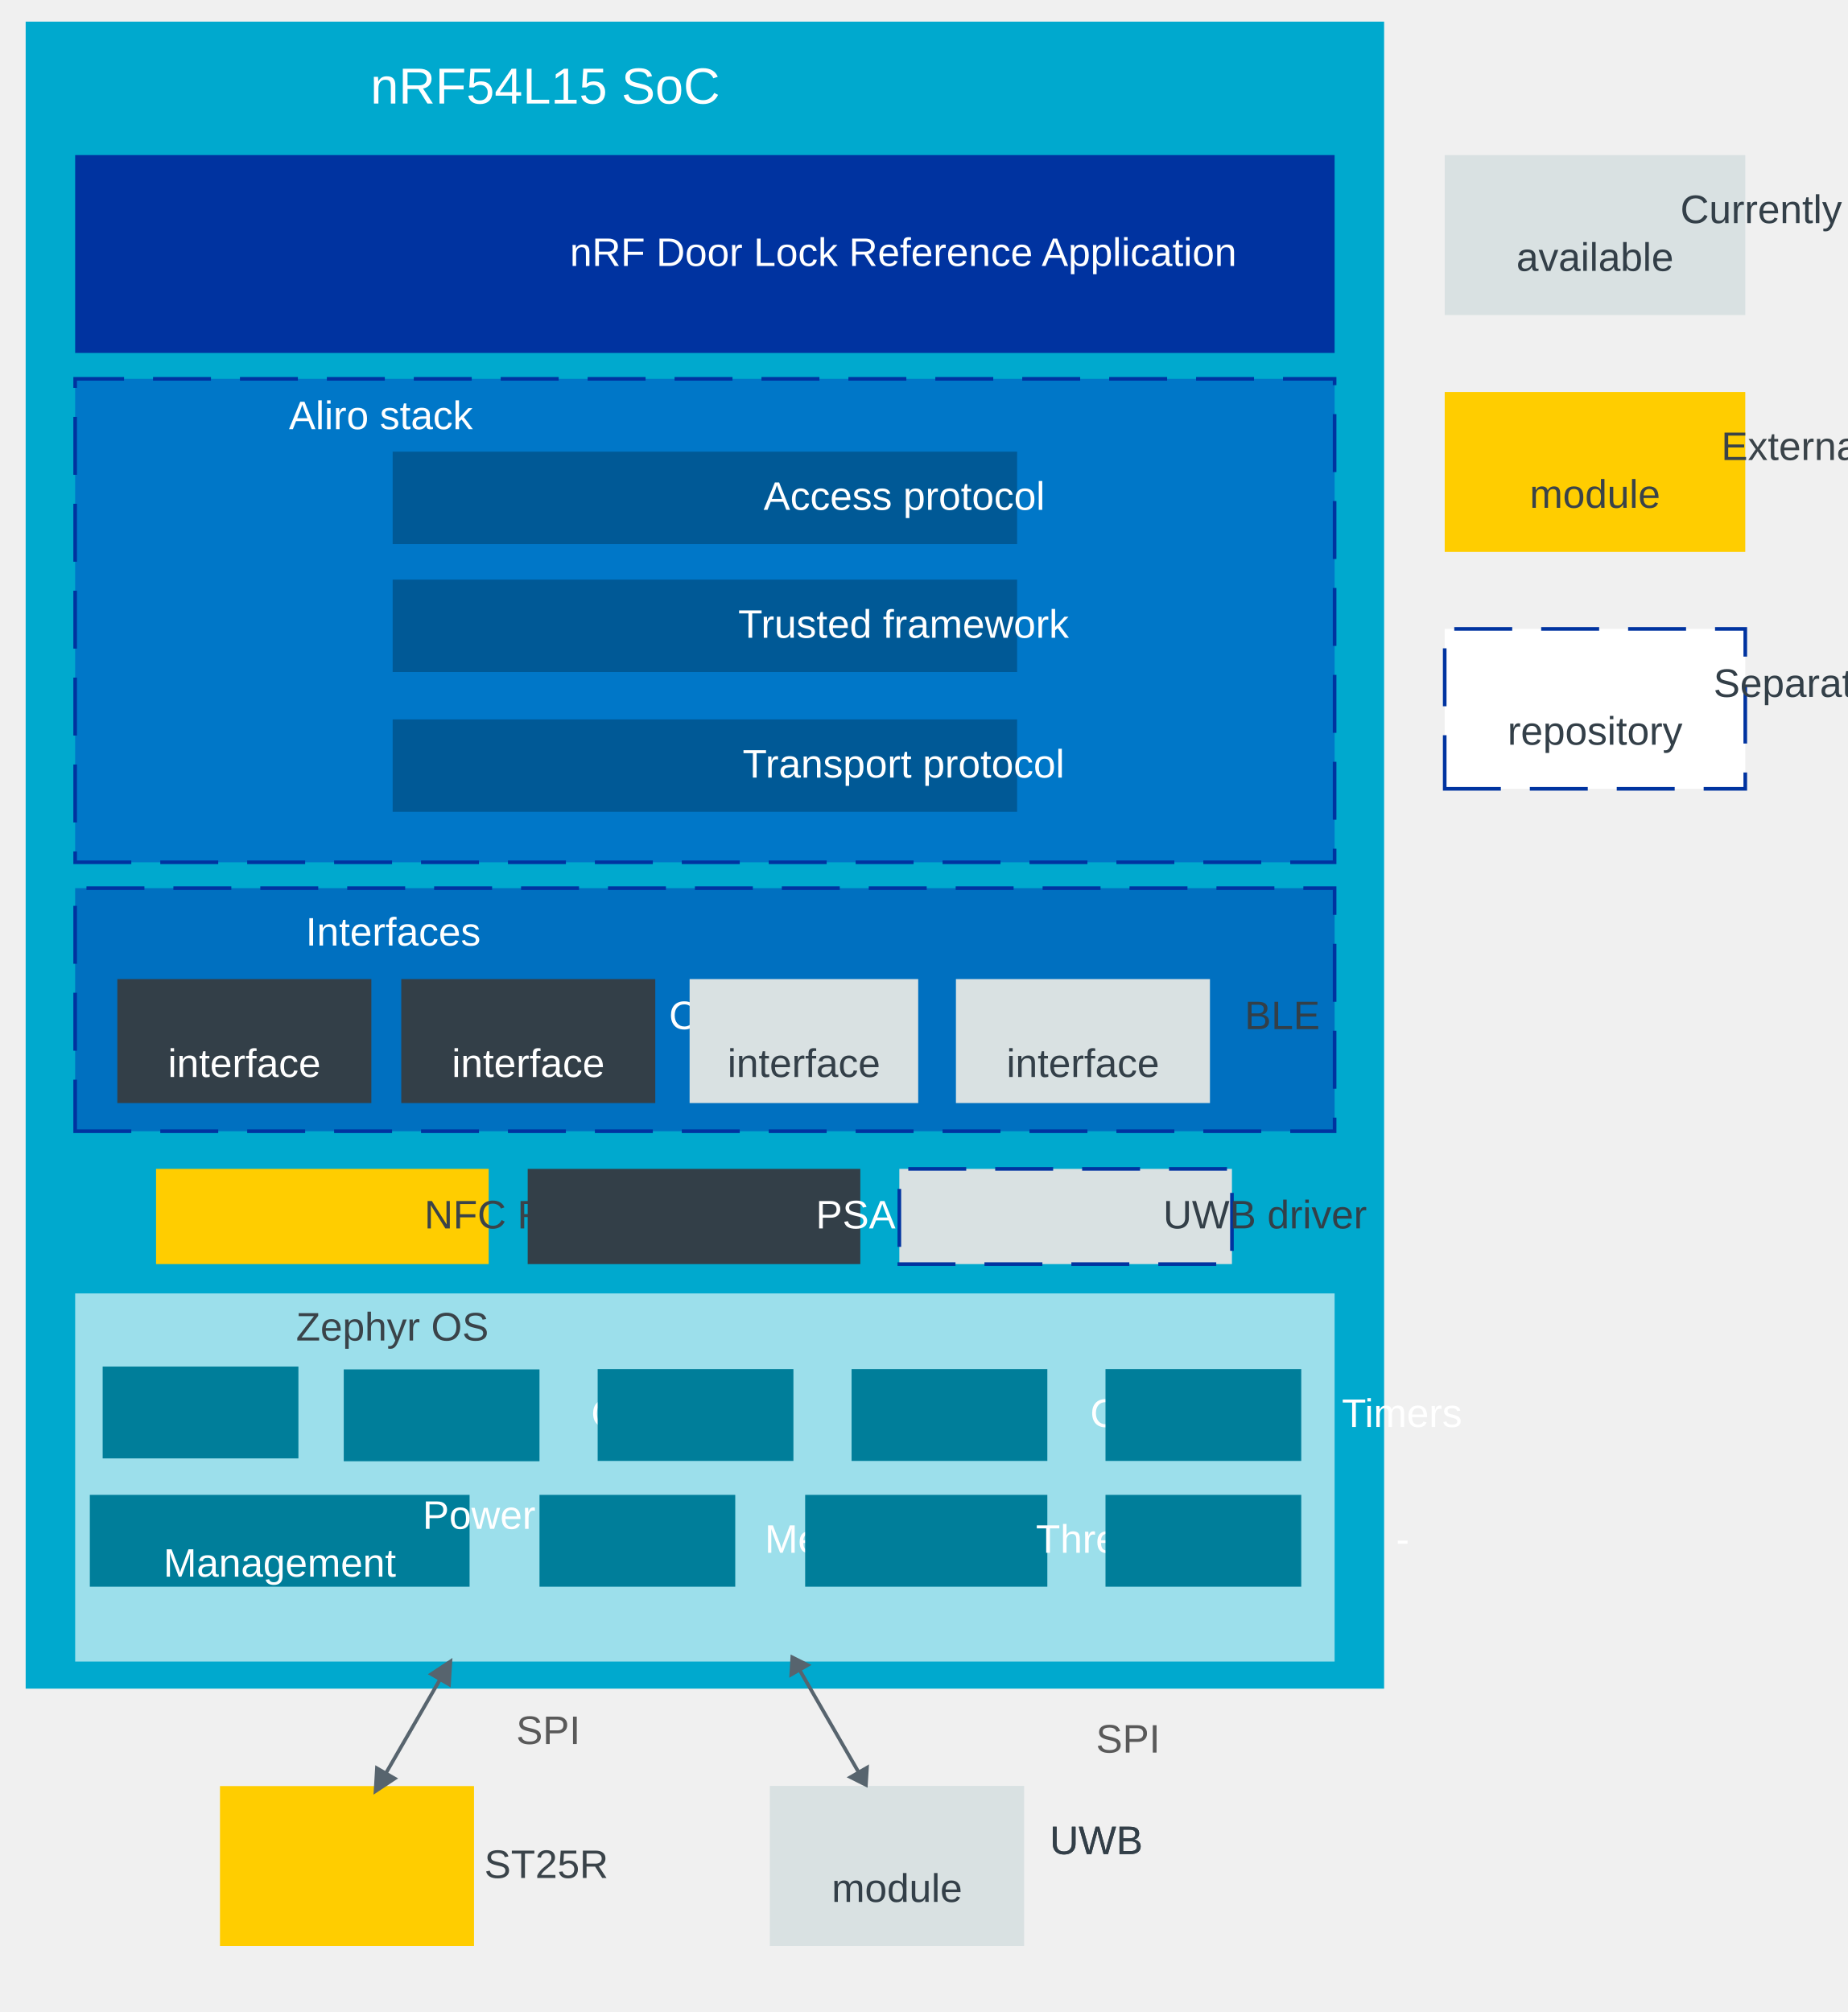
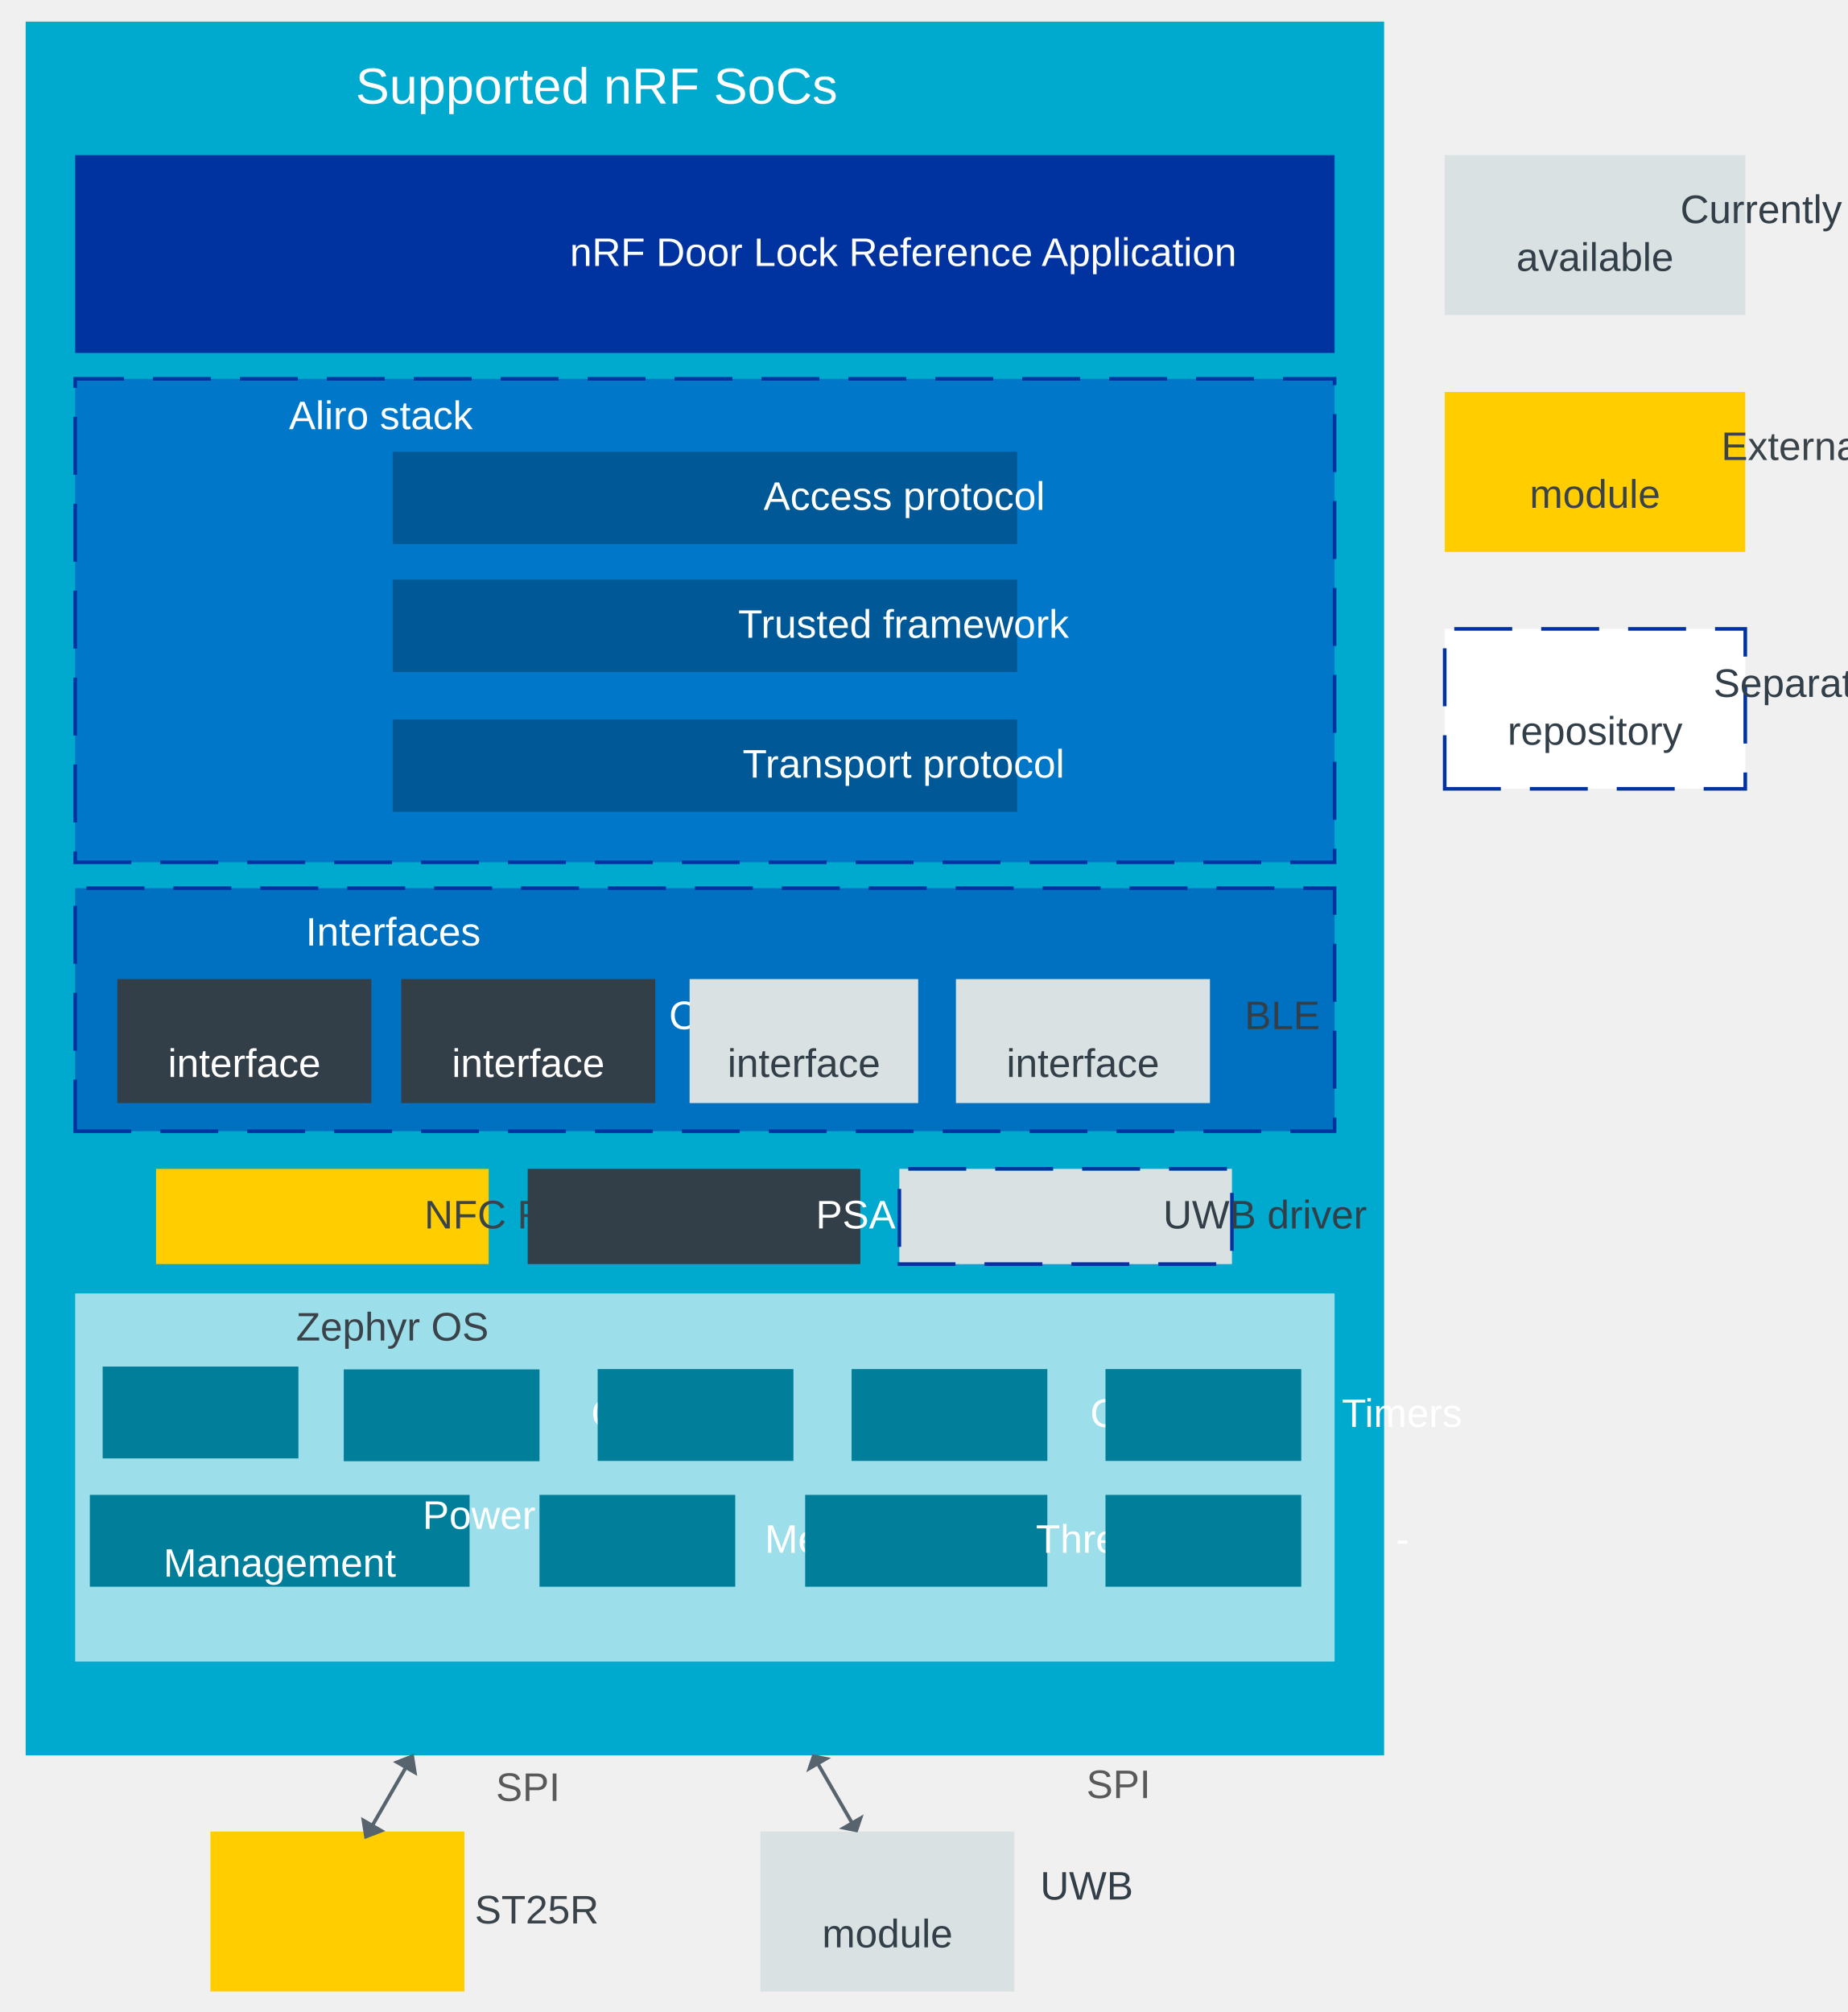
<svg xmlns="http://www.w3.org/2000/svg" xmlns:ns1="http://schemas.microsoft.com/visio/2003/SVGExtensions/" width="7.087in" height="7.717in" viewBox="0 0 510.236 555.591" xml:space="preserve" color-interpolation-filters="sRGB" class="st31">
  <ns1:documentProperties ns1:langID="1033">
    <ns1:userDefs>
      <ns1:ud ns1:nameU="msvNoAutoConnect" ns1:val="VT0(1):26" />
    </ns1:userDefs>
  </ns1:documentProperties>
  <style type="text/css">
	
- 		.st1 {fill:none}
- 		.st2 {stroke:#c8ced3;stroke-dasharray:4,2;stroke-linecap:butt;stroke-width:0.5}
- 		.st3 {fill:#ffffff;stroke:none;stroke-linecap:butt;stroke-width:7.2}
- 		.st4 {fill:#c8ced3;font-family:Arial;font-size:0.917em}
- 		.st5 {fill:#ffffff;stroke:none;stroke-linecap:butt}
- 		.st6 {fill:#00a9ce;stroke:none;stroke-width:1}
- 		.st7 {fill:none;stroke:none;stroke-width:1}
+ 		.st1 {fill:none;stroke:none;stroke-width:1}
+ 		.st2 {fill:none}
+ 		.st3 {stroke:#c8ced3;stroke-dasharray:4,2;stroke-linecap:butt;stroke-width:0.5}
+ 		.st4 {fill:#ffffff;stroke:none;stroke-linecap:butt;stroke-width:7.2}
+ 		.st5 {fill:#c8ced3;font-family:Arial;font-size:0.917em}
+ 		.st6 {fill:#ffffff;stroke:none;stroke-linecap:butt;stroke-width:1}
+ 		.st7 {fill:#00a9ce;stroke:none;stroke-width:1}
		.st8 {fill:#ffffff;font-family:Arial;font-size:1.167em}
		.st9 {fill:#0033a0;stroke:none;stroke-width:1}
		.st10 {fill:#ffffff;font-family:Arial;font-size:0.917em}
- 		.st11 {font-size:1em}
- 		.st12 {fill:#0077c8;stroke:#0033a0;stroke-dasharray:15,9;stroke-width:1}
- 		.st13 {fill:#005996;stroke:none;stroke-width:1}
- 		.st14 {fill:#0070c0;stroke:#0033a0;stroke-dasharray:15,9;stroke-width:1}
- 		.st15 {fill:#feffff;font-family:Arial;font-size:0.917em}
- 		.st16 {fill:#333f48;stroke:none;stroke-width:1}
+ 		.st11 {fill:#0077c8;stroke:#0033a0;stroke-dasharray:15,9;stroke-width:1}
+ 		.st12 {fill:#005996;stroke:none;stroke-width:1}
+ 		.st13 {fill:#0070c0;stroke:#0033a0;stroke-dasharray:15,9;stroke-width:1}
+ 		.st14 {fill:#feffff;font-family:Arial;font-size:0.917em}
+ 		.st15 {fill:#333f48;stroke:none;stroke-width:1}
+ 		.st16 {font-size:1em}
		.st17 {fill:#d9e1e2;stroke:none;stroke-width:1}
		.st18 {fill:#333f48;font-family:Arial;font-size:0.917em}
		.st19 {fill:#ffcd00;stroke:none;stroke-width:1}
		.st20 {fill:#3a4349;font-family:Arial;font-size:0.917em}
		.st21 {fill:#d9e1e2;stroke:#0033a0;stroke-dasharray:15,9;stroke-width:1}
		.st22 {fill:#9cdfeb;stroke:none;stroke-width:1}
		.st23 {fill:#007e9a;stroke:none;stroke-width:1}
		.st24 {fill:#ffffff;font-family:Arial;font-size:1em}
		.st25 {fill:#ffffff;stroke:#0033a0;stroke-dasharray:15,9;stroke-width:1}
		.st26 {fill:#eaf6f9;stroke:#eaf6f9;stroke-width:1}
		.st27 {fill:#595959;font-family:Arial;font-size:0.917em}
		.st28 {fill:#57646e;stroke:none;stroke-width:1}
		.st29 {fill:none;stroke:#57646e;stroke-linecap:butt;stroke-width:1}
		.st30 {stroke:#57646e;stroke-linecap:butt;stroke-width:1}
		.st31 {fill:none;fill-rule:evenodd;font-size:12px;overflow:visible;stroke-linecap:square;stroke-miterlimit:3}
	
	</style>
  <g ns1:mID="0" ns1:index="1" ns1:groupContext="foregroundPage">
    <ns1:userDefs>
      <ns1:ud ns1:nameU="msvThemeOrder" ns1:val="VT0(0):26" />
    </ns1:userDefs>
    <ns1:pageProperties ns1:drawingScale="0.0393701" ns1:pageScale="0.0393701" ns1:drawingUnits="24" ns1:shadowOffsetX="8.50394" ns1:shadowOffsetY="-8.50394" />
    <ns1:layer ns1:name="Connector" ns1:index="0" />
    <ns1:layer ns1:name="Guides" ns1:index="1" ns1:print="false" ns1:snap="false" ns1:glue="false" ns1:lock="true" />
    <ns1:layer ns1:name="Diagram" ns1:index="2" />
-     <g id="shape1-1" ns1:mID="1" ns1:groupContext="shape" ns1:layerMember="1" transform="translate(545.245,-7.51181) rotate(90)">
+     <g id="group1-1" transform="translate(538.644,-7.51181) rotate(90)" ns1:mID="1" ns1:groupContext="group">
+       <ns1:userDefs />
+       <g id="shape2-2" ns1:mID="2" ns1:groupContext="shape" ns1:layerMember="1" transform="translate(6.39488E-14,-6.6032)">
+         <path d="M0 555.59 L566.93 555.59 L0 555.59 Z" class="st1" />
+       </g>
+       <g id="group3-4" transform="translate(6.39488E-14,-6.6032)" ns1:mID="3" ns1:groupContext="group">
+         <g id="shape4-5" ns1:mID="4" ns1:groupContext="shape" ns1:layerMember="1">
+           <path d="M0 555.59 L566.93 555.59 L0 555.59 Z" class="st1" />
+         </g>
+         <g id="shape5-7" ns1:mID="5" ns1:groupContext="shape" ns1:layerMember="1">
+           <path d="M0 555.59 L566.93 555.59 L0 555.59 Z" class="st2" />
+           <path d="M0 555.59 L566.93 555.59" class="st3" />
+         </g>
+       </g>
+       <g id="shape6-10" ns1:mID="6" ns1:groupContext="shape" ns1:layerMember="1" transform="translate(255.033,0)">
+         <rect x="0" y="542.391" width="56.864" height="13.2" class="st4" />
+       </g>
+       <g id="shape1-12" ns1:mID="1" ns1:groupContext="groupContent">
+         <ns1:textBlock ns1:margins="rect(4,4,4,4)" ns1:tabSpace="42.5197" />
+         <ns1:textRect cx="283.465" cy="548.991" width="566.93" height="0" />
+         <text x="255.03" y="552.29" class="st5" ns1:langID="1033">
+           <ns1:paragraph ns1:horizAlign="1" />
+           <ns1:tabList />Max 750 px</text>
+       </g>
+     </g>
+     <g id="group7-14" transform="translate(-10.3465,-556.502)" ns1:mID="7" ns1:groupContext="group">
+       <ns1:userDefs />
+       <g id="shape8-15" ns1:mID="8" ns1:groupContext="shape" ns1:layerMember="1" transform="translate(0,-6.6032)">
+         <path d="M0 555.59 L524.41 555.59 L0 555.59 Z" class="st1" />
+       </g>
+       <g id="group9-17" transform="translate(0,-6.6032)" ns1:mID="9" ns1:groupContext="group">
+         <g id="shape10-18" ns1:mID="10" ns1:groupContext="shape" ns1:layerMember="1">
+           <path d="M0 555.59 L524.41 555.59 L0 555.59 Z" class="st1" />
+         </g>
+         <g id="shape11-20" ns1:mID="11" ns1:groupContext="shape" ns1:layerMember="1">
+           <path d="M0 555.59 L524.41 555.59 L0 555.59 Z" class="st2" />
+           <path d="M0 555.59 L524.41 555.59" class="st3" />
+         </g>
+       </g>
+       <g id="shape12-23" ns1:mID="12" ns1:groupContext="shape" ns1:layerMember="1" transform="translate(233.773,0)">
+         <rect x="0" y="542.391" width="56.864" height="13.2" class="st6" />
+       </g>
+       <g id="shape7-25" ns1:mID="7" ns1:groupContext="groupContent">
+         <ns1:textBlock ns1:margins="rect(4,4,4,4)" ns1:tabSpace="42.5197" />
+         <ns1:textRect cx="262.205" cy="548.991" width="524.41" height="0" />
+         <text x="233.77" y="552.29" class="st5" ns1:langID="1033">
+           <ns1:paragraph ns1:horizAlign="1" />
+           <ns1:tabList />Max 700 px</text>
+       </g>
+     </g>
+     <g id="group13-27" transform="translate(1069.65,-7.51181) rotate(90)" ns1:mID="13" ns1:groupContext="group">
+       <g id="shape14-28" ns1:mID="14" ns1:groupContext="shape" ns1:layerMember="1">
+         <path d="M0 555.59 L566.93 555.59 L0 555.59 Z" class="st1" />
+       </g>
+       <g id="group15-30" ns1:mID="15" ns1:groupContext="group">
+         <g id="shape16-31" ns1:mID="16" ns1:groupContext="shape" ns1:layerMember="1">
+           <path d="M0 555.59 L566.93 555.59 L0 555.59 Z" class="st1" />
+         </g>
+         <g id="shape17-33" ns1:mID="17" ns1:groupContext="shape" ns1:layerMember="1">
+           <path d="M0 555.59 L566.93 555.59 L0 555.59 Z" class="st2" />
+           <path d="M0 555.59 L566.93 555.59" class="st3" />
+         </g>
+       </g>
+     </g>
+     <g id="group18-36" transform="translate(-10.3465,3.82378)" ns1:mID="18" ns1:groupContext="group">
+       <g id="shape19-37" ns1:mID="19" ns1:groupContext="shape" ns1:layerMember="1">
+         <path d="M0 555.59 L524.41 555.59 L0 555.59 Z" class="st1" />
+       </g>
+       <g id="group20-39" ns1:mID="20" ns1:groupContext="group">
+         <g id="shape21-40" ns1:mID="21" ns1:groupContext="shape" ns1:layerMember="1">
+           <path d="M0 555.59 L524.41 555.59 L0 555.59 Z" class="st1" />
+         </g>
+         <g id="shape22-42" ns1:mID="22" ns1:groupContext="shape" ns1:layerMember="1">
+           <path d="M0 555.59 L524.41 555.59 L0 555.59 Z" class="st2" />
+           <path d="M0 555.59 L524.41 555.59" class="st3" />
+         </g>
+       </g>
+     </g>
+     <g id="shape23-45" ns1:mID="23" ns1:groupContext="shape" transform="translate(7.08664,-70.866)">
+       <rect x="0" y="76.839" width="375.084" height="478.752" class="st7" />
+     </g>
+     <g id="shape24-47" ns1:mID="24" ns1:groupContext="shape" transform="translate(14.1732,-512.767)">
      <ns1:userDefs />
      <ns1:textBlock ns1:margins="rect(4,4,4,4)" ns1:tabSpace="42.5197" />
-       <ns1:textRect cx="283.465" cy="555.592" width="566.93" height="0" />
-       <path d="M0 555.59 L566.93 555.59 L0 555.59 Z" class="st1" />
-       <path d="M0 555.59 L566.93 555.59" class="st2" />
-       <rect ns1:rectContext="textBkgnd" x="255.033" y="548.992" width="56.864" height="13.2" class="st3" />
-       <text x="255.03" y="558.89" class="st4" ns1:langID="1035">
+       <ns1:textRect cx="80.504" cy="537.165" width="161.02" height="36.85" />
+       <rect x="0" y="518.74" width="161.008" height="36.85" class="st1" />
+       <text x="13.97" y="541.37" class="st8" ns1:langID="1033">
        <ns1:paragraph ns1:horizAlign="1" />
-         <ns1:tabList />Max 750 px</text>
-     </g>
-     <g id="shape2-6" ns1:mID="2" ns1:groupContext="shape" ns1:layerMember="1" transform="translate(-10.3465,-563.103)">
-       <ns1:userDefs />
-       <ns1:textBlock ns1:margins="rect(4,4,4,4)" ns1:tabSpace="42.5197" />
-       <ns1:textRect cx="262.205" cy="555.592" width="524.41" height="0" />
-       <path d="M0 555.59 L524.41 555.59 L0 555.59 Z" class="st1" />
-       <path d="M0 555.59 L524.41 555.59" class="st2" />
-       <rect ns1:rectContext="textBkgnd" x="233.773" y="548.992" width="56.864" height="13.2" class="st5" />
-       <text x="233.77" y="558.89" class="st4" ns1:langID="1035">
-         <ns1:paragraph ns1:horizAlign="1" />
-         <ns1:tabList />Max 700 px</text>
-     </g>
-     <g id="shape3-11" ns1:mID="3" ns1:groupContext="shape" ns1:layerMember="1" transform="translate(1069.65,-7.51181) rotate(90)">
-       <path d="M0 555.59 L566.93 555.59 L0 555.59 Z" class="st1" />
-       <path d="M0 555.59 L566.93 555.59" class="st2" />
-     </g>
-     <g id="shape4-14" ns1:mID="4" ns1:groupContext="shape" ns1:layerMember="1" transform="translate(-10.3465,3.82578)">
-       <path d="M0 555.59 L524.41 555.59 L0 555.59 Z" class="st1" />
-       <path d="M0 555.59 L524.41 555.59" class="st2" />
-     </g>
-     <g id="shape5-17" ns1:mID="5" ns1:groupContext="shape" transform="translate(7.08662,-89.2913)">
-       <rect x="0" y="95.264" width="375.084" height="460.327" class="st6" />
-     </g>
-     <g id="shape6-19" ns1:mID="6" ns1:groupContext="shape" transform="translate(14.1732,-512.767)">
-       <ns1:userDefs />
-       <ns1:textBlock ns1:margins="rect(4,4,4,4)" ns1:tabSpace="42.5197" />
-       <ns1:textRect cx="66.331" cy="537.165" width="132.67" height="36.85" />
-       <rect x="0" y="518.74" width="132.661" height="36.85" class="st7" />
-       <text x="18.08" y="541.37" class="st8" ns1:langID="1035">
-         <ns1:paragraph ns1:horizAlign="1" />
-         <ns1:tabList />nRF54L15 SoC</text>
-     </g>
-     <g id="shape7-22" ns1:mID="7" ns1:groupContext="shape" transform="translate(20.7537,-458.128)">
+         <ns1:tabList />Supported nRF SoCs</text>
+     </g>
+     <g id="shape25-50" ns1:mID="25" ns1:groupContext="shape" transform="translate(20.7537,-458.128)">
      <ns1:userDefs />
      <ns1:textBlock ns1:margins="rect(4,4,4,4)" />
      <ns1:textRect cx="173.875" cy="528.271" width="347.76" height="54.64" />
      <rect x="0" y="500.951" width="347.75" height="54.64" class="st9" />
-       <text x="81.55" y="531.57" class="st10" ns1:langID="1045">
-         <ns1:paragraph ns1:horizAlign="1" ns1:bulletSize="0.166667" />
-         <ns1:tabList />nRF <tspan class="st11" ns1:langID="1035">Door </tspan>L<tspan class="st11" ns1:langID="1035">ock </tspan>Reference A<tspan class="st11" ns1:langID="1035">pplication</tspan>
-       </text>
-     </g>
-     <g id="shape8-28" ns1:mID="8" ns1:groupContext="shape" transform="translate(20.7537,-317.481)">
+       <text x="81.55" y="531.57" class="st10" ns1:langID="1033">
+         <ns1:paragraph ns1:horizAlign="1" ns1:bulletSize="0.166667" />
+         <ns1:tabList />nRF Door Lock Reference Application</text>
+     </g>
+     <g id="shape26-53" ns1:mID="26" ns1:groupContext="shape" transform="translate(20.7537,-317.483)">
      <ns1:userDefs />
      <ns1:textBlock ns1:margins="rect(4,4,4,4)" ns1:verticalAlign="0" />
-       <ns1:textRect cx="173.875" cy="488.839" width="347.76" height="133.504" />
-       <path d="M0 555.59 L347.75 555.59 L347.75 422.09 L0 422.09 L0 555.59 Z" class="st12" />
-       <text x="4" y="435.99" class="st10" ns1:langID="1035">
+       <ns1:textRect cx="173.875" cy="488.841" width="347.76" height="133.504" />
+       <path d="M0 555.59 L347.75 555.59 L347.75 422.09 L0 422.09 L0 555.59 Z" class="st11" />
+       <text x="4" y="435.99" class="st10" ns1:langID="1033">
        <ns1:paragraph ns1:bulletSize="0.166667" />
        <ns1:tabList />Aliro stack</text>
    </g>
-     <g id="shape9-31" ns1:mID="9" ns1:groupContext="shape" transform="translate(108.421,-405.354)">
+     <g id="shape27-56" ns1:mID="27" ns1:groupContext="shape" transform="translate(108.421,-405.354)">
      <ns1:userDefs />
      <ns1:textBlock ns1:margins="rect(4,4,4,4)" />
      <ns1:textRect cx="86.208" cy="542.835" width="172.42" height="25.512" />
-       <rect x="0" y="530.079" width="172.415" height="25.512" class="st13" />
-       <text x="47.39" y="546.14" class="st10" ns1:langID="1035">
+       <rect x="0" y="530.079" width="172.415" height="25.512" class="st12" />
+       <text x="47.39" y="546.14" class="st10" ns1:langID="1033">
        <ns1:paragraph ns1:horizAlign="1" ns1:bulletSize="0.166667" />
        <ns1:tabList />Access protocol</text>
    </g>
-     <g id="shape10-34" ns1:mID="10" ns1:groupContext="shape" transform="translate(108.421,-370.023)">
+     <g id="shape28-59" ns1:mID="28" ns1:groupContext="shape" transform="translate(108.421,-370.023)">
      <ns1:userDefs />
      <ns1:textBlock ns1:margins="rect(4,4,4,4)" />
      <ns1:textRect cx="86.208" cy="542.835" width="172.42" height="25.512" />
-       <rect x="0" y="530.079" width="172.415" height="25.512" class="st13" />
-       <text x="40.36" y="546.14" class="st10" ns1:langID="1035">
+       <rect x="0" y="530.079" width="172.415" height="25.512" class="st12" />
+       <text x="40.36" y="546.14" class="st10" ns1:langID="1033">
        <ns1:paragraph ns1:horizAlign="1" ns1:bulletSize="0.166667" />
        <ns1:tabList />Trusted framework</text>
    </g>
-     <g id="shape11-37" ns1:mID="11" ns1:groupContext="shape" transform="translate(108.421,-331.423)">
+     <g id="shape29-62" ns1:mID="29" ns1:groupContext="shape" transform="translate(108.421,-331.423)">
      <ns1:userDefs />
      <ns1:textBlock ns1:margins="rect(4,4,4,4)" />
      <ns1:textRect cx="86.208" cy="542.835" width="172.42" height="25.512" />
-       <rect x="0" y="530.079" width="172.415" height="25.512" class="st13" />
-       <text x="41.58" y="546.14" class="st10" ns1:langID="1035">
+       <rect x="0" y="530.079" width="172.415" height="25.512" class="st12" />
+       <text x="41.58" y="546.14" class="st10" ns1:langID="1033">
        <ns1:paragraph ns1:horizAlign="1" ns1:bulletSize="0.166667" />
        <ns1:tabList />Transport protocol</text>
    </g>
-     <g id="shape12-40" ns1:mID="12" ns1:groupContext="shape" transform="translate(20.7537,-243.214)">
-       <path d="M0 555.59 L347.75 555.59 L347.75 488.47 L0 488.47 L0 555.59 Z" class="st14" />
-     </g>
-     <g id="shape13-42" ns1:mID="13" ns1:groupContext="shape" transform="translate(7.59281,-285.223)">
+     <g id="shape30-65" ns1:mID="30" ns1:groupContext="shape" transform="translate(20.7537,-243.216)">
+       <path d="M0 555.59 L347.75 555.59 L347.75 488.47 L0 488.47 L0 555.59 Z" class="st13" />
+     </g>
+     <g id="shape31-67" ns1:mID="31" ns1:groupContext="shape" transform="translate(7.59283,-285.223)">
      <ns1:userDefs />
      <ns1:textBlock ns1:margins="rect(4,4,4,4)" ns1:tabSpace="42.5197" />
      <ns1:textRect cx="45.921" cy="543.033" width="91.85" height="25.114" />
-       <rect x="0" y="530.476" width="91.843" height="25.114" class="st7" />
-       <text x="21.77" y="546.33" class="st15" ns1:langID="1035">
+       <rect x="0" y="530.476" width="91.843" height="25.114" class="st1" />
+       <text x="21.77" y="546.33" class="st14" ns1:langID="1033">
        <ns1:paragraph ns1:horizAlign="1" />
        <ns1:tabList />Interfaces</text>
    </g>
-     <g id="shape14-45" ns1:mID="14" ns1:groupContext="shape" transform="translate(32.396,-250.993)">
+     <g id="shape32-70" ns1:mID="32" ns1:groupContext="shape" transform="translate(32.396,-250.993)">
      <ns1:userDefs />
      <ns1:textBlock ns1:margins="rect(4,4,4,4)" />
      <ns1:textRect cx="35.069" cy="538.475" width="70.14" height="34.231" />
-       <rect x="0" y="521.36" width="70.137" height="34.231" class="st16" />
-       <text x="23.77" y="535.18" class="st10" ns1:langID="1035">
-         <ns1:paragraph ns1:horizAlign="1" ns1:bulletSize="0.166667" />
-         <ns1:tabList />NFC <tspan x="13.97" dy="1.2em" class="st11">interface</tspan>
-       </text>
-     </g>
-     <g id="shape15-49" ns1:mID="15" ns1:groupContext="shape" transform="translate(110.794,-250.993)">
+       <rect x="0" y="521.36" width="70.137" height="34.231" class="st15" />
+       <text x="23.77" y="535.18" class="st10" ns1:langID="1033">
+         <ns1:paragraph ns1:horizAlign="1" ns1:bulletSize="0.166667" />
+         <ns1:tabList />NFC <tspan x="13.97" dy="1.2em" class="st16">interface</tspan>
+       </text>
+     </g>
+     <g id="shape33-74" ns1:mID="33" ns1:groupContext="shape" transform="translate(110.794,-250.993)">
      <ns1:userDefs />
      <ns1:textBlock ns1:margins="rect(4,4,4,4)" />
      <ns1:textRect cx="35.069" cy="538.475" width="70.14" height="34.231" />
-       <rect x="0" y="521.36" width="70.137" height="34.231" class="st16" />
-       <text x="18.87" y="535.18" class="st10" ns1:langID="1035">
-         <ns1:paragraph ns1:horizAlign="1" ns1:bulletSize="0.166667" />
-         <ns1:tabList />Crypto <tspan x="13.97" dy="1.2em" class="st11">interface</tspan>
-       </text>
-     </g>
-     <g id="shape16-53" ns1:mID="16" ns1:groupContext="shape" transform="translate(190.407,-250.993)">
+       <rect x="0" y="521.36" width="70.137" height="34.231" class="st15" />
+       <text x="18.87" y="535.18" class="st10" ns1:langID="1033">
+         <ns1:paragraph ns1:horizAlign="1" ns1:bulletSize="0.166667" />
+         <ns1:tabList />Crypto <tspan x="13.97" dy="1.2em" class="st16">interface</tspan>
+       </text>
+     </g>
+     <g id="shape34-78" ns1:mID="34" ns1:groupContext="shape" transform="translate(190.407,-250.993)">
      <ns1:userDefs />
      <ns1:textBlock ns1:margins="rect(4,4,4,4)" />
      <ns1:textRect cx="31.561" cy="538.475" width="63.13" height="34.231" />
      <rect x="0" y="521.36" width="63.121" height="34.231" class="st17" />
-       <text x="18.73" y="535.18" class="st18" ns1:langID="1035">
-         <ns1:paragraph ns1:horizAlign="1" ns1:bulletSize="0.166667" />
-         <ns1:tabList />UWB <tspan x="10.47" dy="1.2em" class="st11">interface</tspan>
-       </text>
-     </g>
-     <g id="shape17-57" ns1:mID="17" ns1:groupContext="shape" transform="translate(263.946,-250.993)">
+       <text x="18.73" y="535.18" class="st18" ns1:langID="1033">
+         <ns1:paragraph ns1:horizAlign="1" ns1:bulletSize="0.166667" />
+         <ns1:tabList />UWB <tspan x="10.47" dy="1.2em" class="st16">interface</tspan>
+       </text>
+     </g>
+     <g id="shape35-82" ns1:mID="35" ns1:groupContext="shape" transform="translate(263.946,-250.993)">
      <ns1:userDefs />
      <ns1:textBlock ns1:margins="rect(4,4,4,4)" />
      <ns1:textRect cx="35.069" cy="538.475" width="70.14" height="34.231" />
      <rect x="0" y="521.36" width="70.137" height="34.231" class="st17" />
-       <text x="24.67" y="535.18" class="st18" ns1:langID="1035">
-         <ns1:paragraph ns1:horizAlign="1" ns1:bulletSize="0.166667" />
-         <ns1:tabList />BLE <tspan x="13.97" dy="1.2em" class="st11">interface</tspan>
-       </text>
-     </g>
-     <g id="shape18-61" ns1:mID="18" ns1:groupContext="shape" transform="translate(43.0894,-206.524)">
+       <text x="24.67" y="535.18" class="st18" ns1:langID="1033">
+         <ns1:paragraph ns1:horizAlign="1" ns1:bulletSize="0.166667" />
+         <ns1:tabList />BLE <tspan x="13.97" dy="1.2em" class="st16">interface</tspan>
+       </text>
+     </g>
+     <g id="shape36-86" ns1:mID="36" ns1:groupContext="shape" transform="translate(43.0894,-206.524)">
      <ns1:userDefs />
      <ns1:textBlock ns1:margins="rect(4,4,4,4)" />
      <ns1:textRect cx="45.921" cy="542.444" width="91.85" height="26.294" />
      <rect x="0" y="529.297" width="91.843" height="26.294" class="st19" />
-       <text x="19.03" y="545.74" class="st20" ns1:langID="1035">
+       <text x="19.03" y="545.74" class="st20" ns1:langID="1033">
        <ns1:paragraph ns1:horizAlign="1" ns1:bulletSize="0.166667" />
        <ns1:tabList />NFC RFAL</text>
    </g>
-     <g id="shape19-64" ns1:mID="19" ns1:groupContext="shape" transform="translate(145.704,-206.524)">
+     <g id="shape37-89" ns1:mID="37" ns1:groupContext="shape" transform="translate(145.704,-206.524)">
      <ns1:userDefs />
      <ns1:textBlock ns1:margins="rect(4,4,4,4)" />
      <ns1:textRect cx="45.921" cy="542.444" width="91.85" height="26.294" />
-       <rect x="0" y="529.297" width="91.843" height="26.294" class="st16" />
-       <text x="24.52" y="545.74" class="st10" ns1:langID="1035">
+       <rect x="0" y="529.297" width="91.843" height="26.294" class="st15" />
+       <text x="24.52" y="545.74" class="st10" ns1:langID="1033">
        <ns1:paragraph ns1:horizAlign="1" ns1:bulletSize="0.166667" />
        <ns1:tabList />PSA API</text>
    </g>
-     <g id="shape20-67" ns1:mID="20" ns1:groupContext="shape" transform="translate(248.318,-206.525)">
-       <ns1:userDefs />
-       <ns1:textBlock ns1:margins="rect(4,4,4,4)" />
-       <ns1:textRect cx="45.921" cy="542.444" width="91.85" height="26.294" />
+     <g id="shape38-92" ns1:mID="38" ns1:groupContext="shape" transform="translate(248.318,-206.527)">
+       <ns1:userDefs />
+       <ns1:textBlock ns1:margins="rect(4,4,4,4)" />
+       <ns1:textRect cx="45.921" cy="542.446" width="91.85" height="26.294" />
      <path d="M0 555.59 L91.84 555.59 L91.84 529.3 L0 529.3 L0 555.59 Z" class="st21" />
-       <text x="17.81" y="545.74" class="st18" ns1:langID="1035">
+       <text x="17.81" y="545.75" class="st18" ns1:langID="1033">
        <ns1:paragraph ns1:horizAlign="1" ns1:bulletSize="0.166667" />
        <ns1:tabList />UWB driver</text>
    </g>
-     <g id="shape21-70" ns1:mID="21" ns1:groupContext="shape" transform="translate(20.754,-96.7702)">
+     <g id="shape39-95" ns1:mID="39" ns1:groupContext="shape" transform="translate(20.754,-96.7702)">
      <rect x="0" y="453.936" width="347.75" height="101.655" class="st22" />
    </g>
-     <g id="shape22-72" ns1:mID="22" ns1:groupContext="shape" transform="translate(7.37012,-176.153)">
+     <g id="shape40-97" ns1:mID="40" ns1:groupContext="shape" transform="translate(7.37014,-176.153)">
      <ns1:userDefs />
      <ns1:textBlock ns1:margins="rect(4,4,4,4)" ns1:tabSpace="42.5197" />
      <ns1:textRect cx="45.921" cy="543.033" width="91.85" height="25.114" />
-       <rect x="0" y="530.476" width="91.843" height="25.114" class="st7" />
-       <text x="19.33" y="546.33" class="st20" ns1:langID="1035">
+       <rect x="0" y="530.476" width="91.843" height="25.114" class="st1" />
+       <text x="19.33" y="546.33" class="st20" ns1:langID="1033">
        <ns1:paragraph ns1:horizAlign="1" />
        <ns1:tabList />Zephyr OS</text>
    </g>
-     <g id="shape23-75" ns1:mID="23" ns1:groupContext="shape" transform="translate(28.3465,-152.868)">
-       <ns1:userDefs />
-       <ns1:textBlock ns1:margins="rect(4,4,4,4)" />
-       <ns1:textRect cx="27.025" cy="542.91" width="54.05" height="25.362" />
-       <rect x="0" y="530.229" width="54.049" height="25.362" class="st23" />
-       <text x="17.35" y="546.51" class="st24" ns1:langID="1035">
+     <g id="shape41-100" ns1:mID="41" ns1:groupContext="shape" transform="translate(28.3465,-152.868)">
+       <ns1:userDefs />
+       <ns1:textBlock ns1:margins="rect(4,4,4,4)" />
+       <ns1:textRect cx="27.025" cy="542.91" width="54.05" height="25.362" />
+       <rect x="0" y="530.229" width="54.049" height="25.362" class="st23" />
+       <text x="17.35" y="546.51" class="st24" ns1:langID="1033">
        <ns1:paragraph ns1:horizAlign="1" ns1:bulletSize="0.166667" />
        <ns1:tabList />SPI</text>
    </g>
-     <g id="shape24-78" ns1:mID="24" ns1:groupContext="shape" transform="translate(94.9128,-152.086)">
-       <ns1:userDefs />
-       <ns1:textBlock ns1:margins="rect(4,4,4,4)" />
-       <ns1:textRect cx="27.025" cy="542.91" width="54.05" height="25.362" />
-       <rect x="0" y="530.229" width="54.049" height="25.362" class="st23" />
-       <text x="13.27" y="546.21" class="st10" ns1:langID="1035">
+     <g id="shape42-103" ns1:mID="42" ns1:groupContext="shape" transform="translate(94.9128,-152.086)">
+       <ns1:userDefs />
+       <ns1:textBlock ns1:margins="rect(4,4,4,4)" />
+       <ns1:textRect cx="27.025" cy="542.91" width="54.05" height="25.362" />
+       <rect x="0" y="530.229" width="54.049" height="25.362" class="st23" />
+       <text x="13.27" y="546.21" class="st10" ns1:langID="1033">
        <ns1:paragraph ns1:horizAlign="1" ns1:bulletSize="0.166667" />
        <ns1:tabList />GPIO</text>
    </g>
-     <g id="shape25-81" ns1:mID="25" ns1:groupContext="shape" transform="translate(165.023,-152.173)">
-       <ns1:userDefs />
-       <ns1:textBlock ns1:margins="rect(4,4,4,4)" />
-       <ns1:textRect cx="27.025" cy="542.91" width="54.05" height="25.362" />
-       <rect x="0" y="530.229" width="54.049" height="25.362" class="st23" />
-       <text x="16.63" y="546.21" class="st10" ns1:langID="1035">
+     <g id="shape43-106" ns1:mID="43" ns1:groupContext="shape" transform="translate(165.023,-152.173)">
+       <ns1:userDefs />
+       <ns1:textBlock ns1:margins="rect(4,4,4,4)" />
+       <ns1:textRect cx="27.025" cy="542.91" width="54.05" height="25.362" />
+       <rect x="0" y="530.229" width="54.049" height="25.362" class="st23" />
+       <text x="16.63" y="546.21" class="st10" ns1:langID="1033">
        <ns1:paragraph ns1:horizAlign="1" ns1:bulletSize="0.166667" />
        <ns1:tabList />BLE</text>
    </g>
-     <g id="shape26-84" ns1:mID="26" ns1:groupContext="shape" transform="translate(235.133,-152.173)">
-       <ns1:userDefs />
-       <ns1:textBlock ns1:margins="rect(4,4,4,4)" />
-       <ns1:textRect cx="27.025" cy="542.91" width="54.05" height="25.362" />
-       <rect x="0" y="530.229" width="54.049" height="25.362" class="st23" />
-       <text x="10.83" y="546.21" class="st10" ns1:langID="1035">
+     <g id="shape44-109" ns1:mID="44" ns1:groupContext="shape" transform="translate(235.133,-152.173)">
+       <ns1:userDefs />
+       <ns1:textBlock ns1:margins="rect(4,4,4,4)" />
+       <ns1:textRect cx="27.025" cy="542.91" width="54.05" height="25.362" />
+       <rect x="0" y="530.229" width="54.049" height="25.362" class="st23" />
+       <text x="10.83" y="546.21" class="st10" ns1:langID="1033">
        <ns1:paragraph ns1:horizAlign="1" ns1:bulletSize="0.166667" />
        <ns1:tabList />Crypto</text>
    </g>
-     <g id="shape27-87" ns1:mID="27" ns1:groupContext="shape" transform="translate(305.242,-152.173)">
-       <ns1:userDefs />
-       <ns1:textBlock ns1:margins="rect(4,4,4,4)" />
-       <ns1:textRect cx="27.025" cy="542.91" width="54.05" height="25.362" />
-       <rect x="0" y="530.229" width="54.049" height="25.362" class="st23" />
-       <text x="10.22" y="546.21" class="st10" ns1:langID="1035">
+     <g id="shape45-112" ns1:mID="45" ns1:groupContext="shape" transform="translate(305.242,-152.173)">
+       <ns1:userDefs />
+       <ns1:textBlock ns1:margins="rect(4,4,4,4)" />
+       <ns1:textRect cx="27.025" cy="542.91" width="54.05" height="25.362" />
+       <rect x="0" y="530.229" width="54.049" height="25.362" class="st23" />
+       <text x="10.22" y="546.21" class="st10" ns1:langID="1033">
        <ns1:paragraph ns1:horizAlign="1" ns1:bulletSize="0.166667" />
        <ns1:tabList />Timers</text>
    </g>
-     <g id="shape28-90" ns1:mID="28" ns1:groupContext="shape" transform="translate(24.8031,-117.435)">
+     <g id="shape46-115" ns1:mID="46" ns1:groupContext="shape" transform="translate(24.8031,-117.435)">
      <ns1:userDefs />
      <ns1:textBlock ns1:margins="rect(4,4,4,4)" />
      <ns1:textRect cx="52.428" cy="542.91" width="104.86" height="25.362" />
      <rect x="0" y="530.229" width="104.856" height="25.362" class="st23" />
-       <text x="36.84" y="539.61" class="st10" ns1:langID="1035">
-         <ns1:paragraph ns1:horizAlign="1" ns1:bulletSize="0.166667" />
-         <ns1:tabList />Power <tspan x="20.32" dy="1.2em" class="st11">Management</tspan>
-       </text>
-     </g>
-     <g id="shape29-94" ns1:mID="29" ns1:groupContext="shape" transform="translate(148.963,-117.435)">
-       <ns1:userDefs />
-       <ns1:textBlock ns1:margins="rect(4,4,4,4)" />
-       <ns1:textRect cx="27.025" cy="542.91" width="54.05" height="25.362" />
-       <rect x="0" y="530.229" width="54.049" height="25.362" class="st23" />
-       <text x="7.16" y="546.21" class="st10" ns1:langID="1035">
+       <text x="36.84" y="539.61" class="st10" ns1:langID="1033">
+         <ns1:paragraph ns1:horizAlign="1" ns1:bulletSize="0.166667" />
+         <ns1:tabList />Power <tspan x="20.32" dy="1.2em" class="st16">Management</tspan>
+       </text>
+     </g>
+     <g id="shape47-119" ns1:mID="47" ns1:groupContext="shape" transform="translate(148.963,-117.435)">
+       <ns1:userDefs />
+       <ns1:textBlock ns1:margins="rect(4,4,4,4)" />
+       <ns1:textRect cx="27.025" cy="542.91" width="54.05" height="25.362" />
+       <rect x="0" y="530.229" width="54.049" height="25.362" class="st23" />
+       <text x="7.16" y="546.21" class="st10" ns1:langID="1033">
        <ns1:paragraph ns1:horizAlign="1" ns1:bulletSize="0.166667" />
        <ns1:tabList />Memory</text>
    </g>
-     <g id="shape30-97" ns1:mID="30" ns1:groupContext="shape" transform="translate(222.315,-117.435)">
+     <g id="shape48-122" ns1:mID="48" ns1:groupContext="shape" transform="translate(222.315,-117.435)">
      <ns1:userDefs />
      <ns1:textBlock ns1:margins="rect(4,4,4,4)" />
      <ns1:textRect cx="33.433" cy="542.91" width="66.87" height="25.362" />
      <rect x="0" y="530.229" width="66.867" height="25.362" class="st23" />
-       <text x="8.67" y="546.21" class="st10" ns1:langID="1035">
+       <text x="8.67" y="546.21" class="st10" ns1:langID="1033">
        <ns1:paragraph ns1:horizAlign="1" ns1:bulletSize="0.166667" />
        <ns1:tabList />Threading</text>
    </g>
-     <g id="shape31-100" ns1:mID="31" ns1:groupContext="shape" transform="translate(305.242,-117.435)">
-       <ns1:userDefs />
-       <ns1:textBlock ns1:margins="rect(4,4,4,4)" />
-       <ns1:textRect cx="27.025" cy="542.91" width="54.05" height="25.362" />
-       <rect x="0" y="530.229" width="54.049" height="25.362" class="st23" />
-       <text x="25.19" y="546.21" class="st10" ns1:langID="1035">
+     <g id="shape49-125" ns1:mID="49" ns1:groupContext="shape" transform="translate(305.242,-117.435)">
+       <ns1:userDefs />
+       <ns1:textBlock ns1:margins="rect(4,4,4,4)" />
+       <ns1:textRect cx="27.025" cy="542.91" width="54.05" height="25.362" />
+       <rect x="0" y="530.229" width="54.049" height="25.362" class="st23" />
+       <text x="25.19" y="546.21" class="st10" ns1:langID="1033">
        <ns1:paragraph ns1:horizAlign="1" ns1:bulletSize="0.166667" />
        <ns1:tabList />-</text>
    </g>
-     <g id="shape32-103" ns1:mID="32" ns1:groupContext="shape" transform="translate(60.7424,-18.2228)">
+     <g id="shape50-128" ns1:mID="50" ns1:groupContext="shape" transform="translate(58.0967,-5.66939)">
      <ns1:userDefs />
      <ns1:textBlock ns1:margins="rect(4,4,4,4)" />
      <ns1:textRect cx="35.069" cy="533.51" width="70.14" height="44.161" />
      <rect x="0" y="511.43" width="70.137" height="44.161" class="st19" />
-       <text x="17.95" y="536.81" class="st20" ns1:langID="1035">
+       <text x="17.95" y="536.81" class="st20" ns1:langID="1033">
        <ns1:paragraph ns1:horizAlign="1" ns1:bulletSize="0.166667" />
        <ns1:tabList />ST25R</text>
    </g>
-     <g id="shape33-106" ns1:mID="33" ns1:groupContext="shape" transform="translate(212.598,-18.2228)">
+     <g id="shape51-131" ns1:mID="51" ns1:groupContext="shape" transform="translate(398.903,-468.606)">
+       <ns1:userDefs />
+       <ns1:textBlock ns1:margins="rect(4,4,4,4)" />
+       <ns1:textRect cx="41.493" cy="533.51" width="82.99" height="44.161" />
+       <rect x="0" y="511.43" width="82.987" height="44.161" class="st17" />
+       <text x="10.01" y="530.21" class="st18" ns1:langID="1033">
+         <ns1:paragraph ns1:horizAlign="1" ns1:bulletSize="0.166667" />
+         <ns1:tabList />Currently not <tspan x="19.78" dy="1.2em" class="st16">available</tspan>
+       </text>
+     </g>
+     <g id="shape52-135" ns1:mID="52" ns1:groupContext="shape" transform="translate(398.903,-403.185)">
+       <ns1:userDefs />
+       <ns1:textBlock ns1:margins="rect(4,4,4,4)" />
+       <ns1:textRect cx="41.493" cy="533.51" width="82.99" height="44.161" />
+       <rect x="0" y="511.43" width="82.987" height="44.161" class="st19" />
+       <text x="21.32" y="530.21" class="st20" ns1:langID="1033">
+         <ns1:paragraph ns1:horizAlign="1" ns1:bulletSize="0.166667" />
+         <ns1:tabList />External <tspan x="23.45" dy="1.2em" class="st16">module</tspan>
+       </text>
+     </g>
+     <g id="shape53-139" ns1:mID="53" ns1:groupContext="shape" transform="translate(398.903,-337.768)">
+       <ns1:userDefs />
+       <ns1:textBlock ns1:margins="rect(4,4,4,4)" />
+       <ns1:textRect cx="41.493" cy="533.513" width="82.99" height="44.161" />
+       <path d="M0 555.59 L82.99 555.59 L82.99 511.43 L0 511.43 L0 555.59 Z" class="st25" />
+       <text x="19.17" y="530.21" class="st18" ns1:langID="1033">
+         <ns1:paragraph ns1:horizAlign="1" ns1:bulletSize="0.166667" />
+         <ns1:tabList />Separate <tspan x="17.34" dy="1.2em" class="st16">repository</tspan>
+       </text>
+     </g>
+     <g id="shape54-143" ns1:mID="54" ns1:groupContext="shape" transform="translate(209.952,-5.66939)">
      <ns1:userDefs />
      <ns1:textBlock ns1:margins="rect(4,4,4,4)" />
      <ns1:textRect cx="35.069" cy="533.51" width="70.14" height="44.161" />
      <rect x="0" y="511.43" width="70.137" height="44.161" class="st17" />
-       <text x="22.24" y="530.21" class="st18" ns1:langID="1035">
-         <ns1:paragraph ns1:horizAlign="1" ns1:bulletSize="0.166667" />
-         <ns1:tabList />UWB <tspan x="17.03" dy="1.2em" class="st11">module</tspan>
-       </text>
-     </g>
-     <g id="shape34-110" ns1:mID="34" ns1:groupContext="shape" transform="translate(398.903,-468.606)">
-       <ns1:userDefs />
-       <ns1:textBlock ns1:margins="rect(4,4,4,4)" />
-       <ns1:textRect cx="41.493" cy="533.51" width="82.99" height="44.161" />
-       <rect x="0" y="511.43" width="82.987" height="44.161" class="st17" />
-       <text x="10.01" y="530.21" class="st18" ns1:langID="1035">
-         <ns1:paragraph ns1:horizAlign="1" ns1:bulletSize="0.166667" />
-         <ns1:tabList />Currently not <tspan x="19.78" dy="1.2em" class="st11">available</tspan>
-       </text>
-     </g>
-     <g id="shape35-114" ns1:mID="35" ns1:groupContext="shape" transform="translate(398.903,-403.185)">
-       <ns1:userDefs />
-       <ns1:textBlock ns1:margins="rect(4,4,4,4)" />
-       <ns1:textRect cx="41.493" cy="533.51" width="82.99" height="44.161" />
-       <rect x="0" y="511.43" width="82.987" height="44.161" class="st19" />
-       <text x="21.32" y="530.21" class="st20" ns1:langID="1035">
-         <ns1:paragraph ns1:horizAlign="1" ns1:bulletSize="0.166667" />
-         <ns1:tabList />External <tspan x="23.45" dy="1.2em" class="st11">module</tspan>
-       </text>
-     </g>
-     <g id="shape36-118" ns1:mID="36" ns1:groupContext="shape" transform="translate(398.903,-337.766)">
-       <ns1:userDefs />
-       <ns1:textBlock ns1:margins="rect(4,4,4,4)" />
-       <ns1:textRect cx="41.493" cy="533.511" width="82.99" height="44.161" />
-       <path d="M0 555.59 L82.99 555.59 L82.99 511.43 L0 511.43 L0 555.59 Z" class="st25" />
-       <text x="19.17" y="530.21" class="st18" ns1:langID="1035">
-         <ns1:paragraph ns1:horizAlign="1" ns1:bulletSize="0.166667" />
-         <ns1:tabList />Separate <tspan x="17.34" dy="1.2em" class="st11">repository</tspan>
-       </text>
-     </g>
-     <g id="shape37-122" ns1:mID="37" ns1:groupContext="shape" transform="translate(212.598,-18.2228)">
-       <ns1:userDefs />
-       <ns1:textBlock ns1:margins="rect(4,4,4,4)" />
-       <ns1:textRect cx="35.069" cy="533.51" width="70.14" height="44.161" />
-       <rect x="0" y="511.43" width="70.137" height="44.161" class="st17" />
-       <text x="22.24" y="530.21" class="st18" ns1:langID="1035">
-         <ns1:paragraph ns1:horizAlign="1" ns1:bulletSize="0.166667" />
-         <ns1:tabList />UWB <tspan x="17.03" dy="1.2em" class="st11">module</tspan>
-       </text>
-     </g>
-     <g id="shape38-126" ns1:mID="38" ns1:groupContext="shape" transform="translate(-107.15,-471.97)">
+       <text x="22.24" y="530.21" class="st18" ns1:langID="1033">
+         <ns1:paragraph ns1:horizAlign="1" ns1:bulletSize="0.166667" />
+         <ns1:tabList />UWB <tspan x="17.03" dy="1.2em" class="st16">module</tspan>
+       </text>
+     </g>
+     <g id="shape55-147" ns1:mID="55" ns1:groupContext="shape" transform="translate(-107.15,-471.972)">
      <ns1:userDefs>
        <ns1:ud ns1:nameU="visVersion" ns1:val="VT0(17):26" />
      </ns1:userDefs>
      <path d="M0.93 532.91 L0.93 527.24 L0 541.42 L0.93 555.59 L0.93 549.92 L0.93 555.59 L1.86 541.42 L0.93 527.24 L0.93 532.91        Z" class="st26" />
    </g>
-     <g id="shape39-128" ns1:mID="39" ns1:groupContext="shape" transform="translate(56.6929,-70.8661)">
+     <g id="shape56-149" ns1:mID="56" ns1:groupContext="shape" transform="translate(51.0897,-55.1597)">
      <ns1:userDefs />
      <ns1:textBlock ns1:margins="rect(4,4,4,4)" ns1:tabSpace="42.5197" />
      <ns1:textRect cx="39.652" cy="549.155" width="79.31" height="12.872" />
-       <rect x="0" y="542.719" width="79.304" height="12.872" class="st7" />
-       <text x="30.79" y="552.46" class="st27" ns1:langID="1035">
+       <rect x="0" y="542.719" width="79.304" height="12.872" class="st1" />
+       <text x="30.79" y="552.46" class="st27" ns1:langID="1033">
        <ns1:paragraph ns1:horizAlign="1" />
        <ns1:tabList />SPI</text>
    </g>
-     <g id="shape40-131" ns1:mID="40" ns1:groupContext="shape" transform="translate(229.415,-70.8661)">
+     <g id="shape57-152" ns1:mID="57" ns1:groupContext="shape" transform="translate(226.769,-58.3135)">
      <ns1:userDefs />
      <ns1:textBlock ns1:margins="rect(4,4,4,4)" ns1:tabSpace="42.5197" />
      <ns1:textRect cx="27.025" cy="551.529" width="54.05" height="8.123" />
-       <rect x="0" y="547.468" width="54.049" height="8.123" class="st7" />
-       <text x="18.16" y="554.83" class="st27" ns1:langID="1035">
+       <rect x="0" y="547.468" width="54.049" height="8.123" class="st1" />
+       <text x="18.16" y="554.83" class="st27" ns1:langID="1033">
        <ns1:paragraph ns1:horizAlign="1" />
        <ns1:tabList />SPI</text>
    </g>
-     <g id="group41-134" transform="translate(-239.78,769.358) rotate(-120)" ns1:mID="41" ns1:groupContext="group">
+     <g id="group58-155" transform="translate(-242.427,781.912) rotate(-120)" ns1:mID="58" ns1:groupContext="group">
      <ns1:userDefs>
        <ns1:ud ns1:nameU="Scale" ns1:val="VT0(1):26" />
        <ns1:ud ns1:nameU="AntiScale" ns1:val="VT0(1):26" />
        <ns1:ud ns1:nameU="visVersion" ns1:val="VT0(17):26" />
      </ns1:userDefs>
-       <g id="shape42-135" ns1:mID="42" ns1:groupContext="shape">
-         <path d="M3.98 550.33 L3.98 555.59 L0 552.96 L3.98 550.33 ZM36.7 550.33 L36.7 555.59 L40.68 552.96 L36.7 550.33 Z" class="st28" />
-       </g>
-       <g id="shape43-137" ns1:mID="43" ns1:groupContext="shape">
-         <path d="M3.98 550.33 L3.98 555.59 L0 552.96 L3.98 550.33 Z" class="st29" />
-       </g>
-       <g id="shape44-139" ns1:mID="44" ns1:groupContext="shape" transform="translate(36.6969,0)">
-         <path d="M0 550.33 L0 555.59 L3.98 552.96 L0 550.33 Z" class="st29" />
-       </g>
-       <g id="shape45-141" ns1:mID="45" ns1:groupContext="shape" transform="translate(3.98376,-2.63091)">
-         <path d="M0 555.59 L32.71 555.59 L0 555.59 Z" class="st1" />
-         <path d="M0 555.59 L32.71 555.59" class="st30" />
-       </g>
-     </g>
-     <g id="group46-144" transform="translate(-375.014,218.227) rotate(-60)" ns1:mID="46" ns1:groupContext="group">
+       <g id="shape59-156" ns1:mID="59" ns1:groupContext="shape">
+         <path d="M2.31 550.33 L2.31 555.59 L0 552.96 L2.31 550.33 ZM21.31 550.33 L21.31 555.59 L23.62 552.96 L21.31 550.33         Z" class="st28" />
+       </g>
+       <g id="shape60-158" ns1:mID="60" ns1:groupContext="shape">
+         <path d="M2.31 550.33 L2.31 555.59 L0 552.96 L2.31 550.33 Z" class="st29" />
+       </g>
+       <g id="shape61-160" ns1:mID="61" ns1:groupContext="shape" transform="translate(21.3078,0)">
+         <path d="M0 550.33 L0 555.59 L2.31 552.96 L0 550.33 Z" class="st29" />
+       </g>
+       <g id="group62-162" transform="translate(2.31314,-2.63091)" ns1:mID="62" ns1:groupContext="group">
+         <g id="shape63-163" ns1:mID="63" ns1:groupContext="shape">
+           <path d="M0 555.59 L19 555.59 L0 555.59 Z" class="st1" />
+         </g>
+         <g id="group64-165" ns1:mID="64" ns1:groupContext="group">
+           <g id="shape65-166" ns1:mID="65" ns1:groupContext="shape">
+             <path d="M0 555.59 L19 555.59 L0 555.59 Z" class="st1" />
+           </g>
+           <g id="shape66-168" ns1:mID="66" ns1:groupContext="shape">
+             <path d="M0 555.59 L19 555.59 L0 555.59 Z" class="st2" />
+             <path d="M0 555.59 L19 555.59" class="st30" />
+           </g>
+         </g>
+       </g>
+     </g>
+     <g id="group67-171" transform="translate(-377.661,230.779) rotate(-60)" ns1:mID="67" ns1:groupContext="group">
      <ns1:userDefs>
        <ns1:ud ns1:nameU="Scale" ns1:val="VT0(1):26" />
        <ns1:ud ns1:nameU="AntiScale" ns1:val="VT0(1):26" />
        <ns1:ud ns1:nameU="visVersion" ns1:val="VT0(17):26" />
      </ns1:userDefs>
-       <g id="shape47-145" ns1:mID="47" ns1:groupContext="shape">
-         <path d="M5.67 549.93 L5.67 555.59 L0 552.76 L5.67 549.93 ZM35.68 549.93 L35.68 555.59 L41.35 552.76 L35.68 549.93         Z" class="st28" />
-       </g>
-       <g id="shape48-147" ns1:mID="48" ns1:groupContext="shape">
-         <path d="M5.67 549.93 L5.67 555.59 L0 552.76 L5.67 549.93 Z" class="st29" />
-       </g>
-       <g id="shape49-149" ns1:mID="49" ns1:groupContext="shape" transform="translate(35.68,0)">
-         <path d="M0 549.93 L0 555.59 L5.67 552.76 L0 549.93 Z" class="st29" />
-       </g>
-       <g id="shape50-151" ns1:mID="50" ns1:groupContext="shape" transform="translate(5.67,-2.83)">
-         <path d="M0 555.59 L30.01 555.59 L0 555.59 Z" class="st1" />
-         <path d="M0 555.59 L30.01 555.59" class="st30" />
+       <g id="shape68-172" ns1:mID="68" ns1:groupContext="shape">
+         <path d="M3.51 549.93 L3.51 555.59 L0 552.76 L3.51 549.93 ZM22.09 549.93 L22.09 555.59 L25.6 552.76 L22.09 549.93         Z" class="st28" />
+       </g>
+       <g id="shape69-174" ns1:mID="69" ns1:groupContext="shape">
+         <path d="M3.51 549.93 L3.51 555.59 L0 552.76 L3.51 549.93 Z" class="st29" />
+       </g>
+       <g id="shape70-176" ns1:mID="70" ns1:groupContext="shape" transform="translate(22.0902,0)">
+         <path d="M0 549.93 L0 555.59 L3.51 552.76 L0 549.93 Z" class="st29" />
+       </g>
+       <g id="group71-178" transform="translate(3.51041,-2.83)" ns1:mID="71" ns1:groupContext="group">
+         <g id="shape72-179" ns1:mID="72" ns1:groupContext="shape">
+           <path d="M0 555.59 L18.58 555.59 L0 555.59 Z" class="st1" />
+         </g>
+         <g id="group73-181" ns1:mID="73" ns1:groupContext="group">
+           <g id="shape74-182" ns1:mID="74" ns1:groupContext="shape">
+             <path d="M0 555.59 L18.58 555.59 L0 555.59 Z" class="st1" />
+           </g>
+           <g id="shape75-184" ns1:mID="75" ns1:groupContext="shape">
+             <path d="M0 555.59 L18.58 555.59 L0 555.59 Z" class="st2" />
+             <path d="M0 555.59 L18.58 555.59" class="st30" />
+           </g>
+         </g>
      </g>
    </g>
  </g>
</svg>
